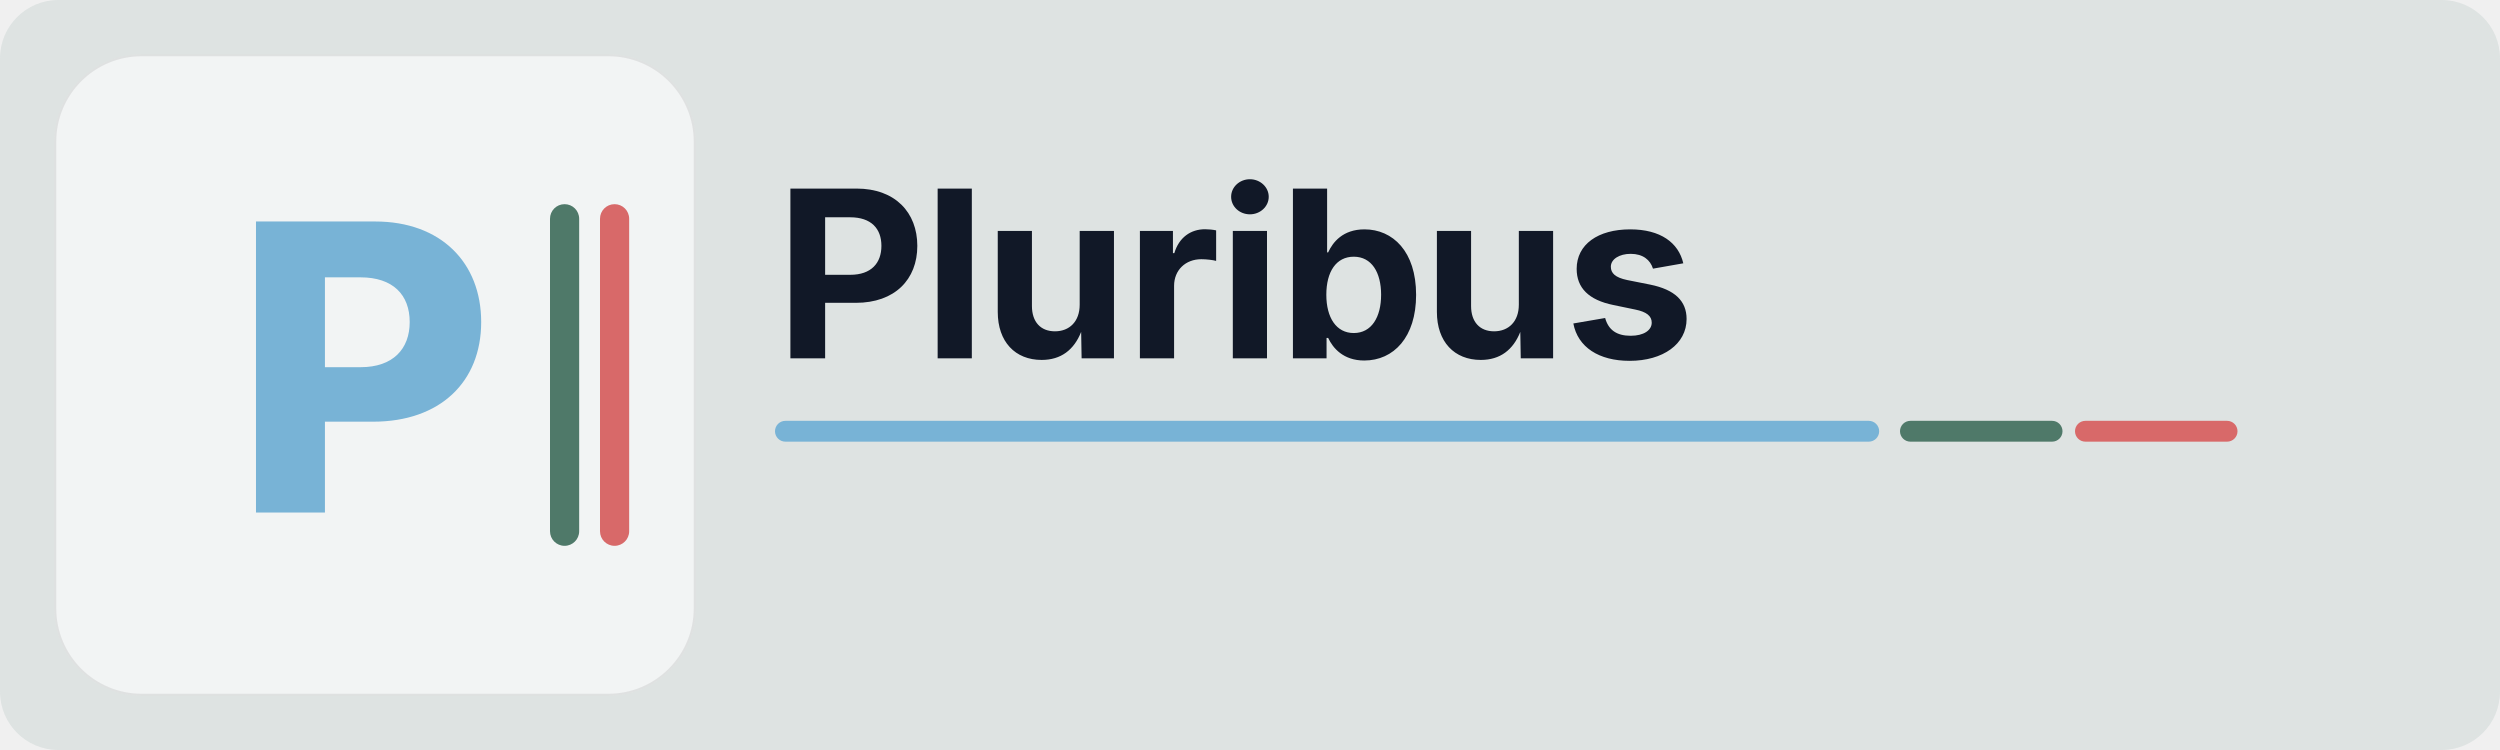
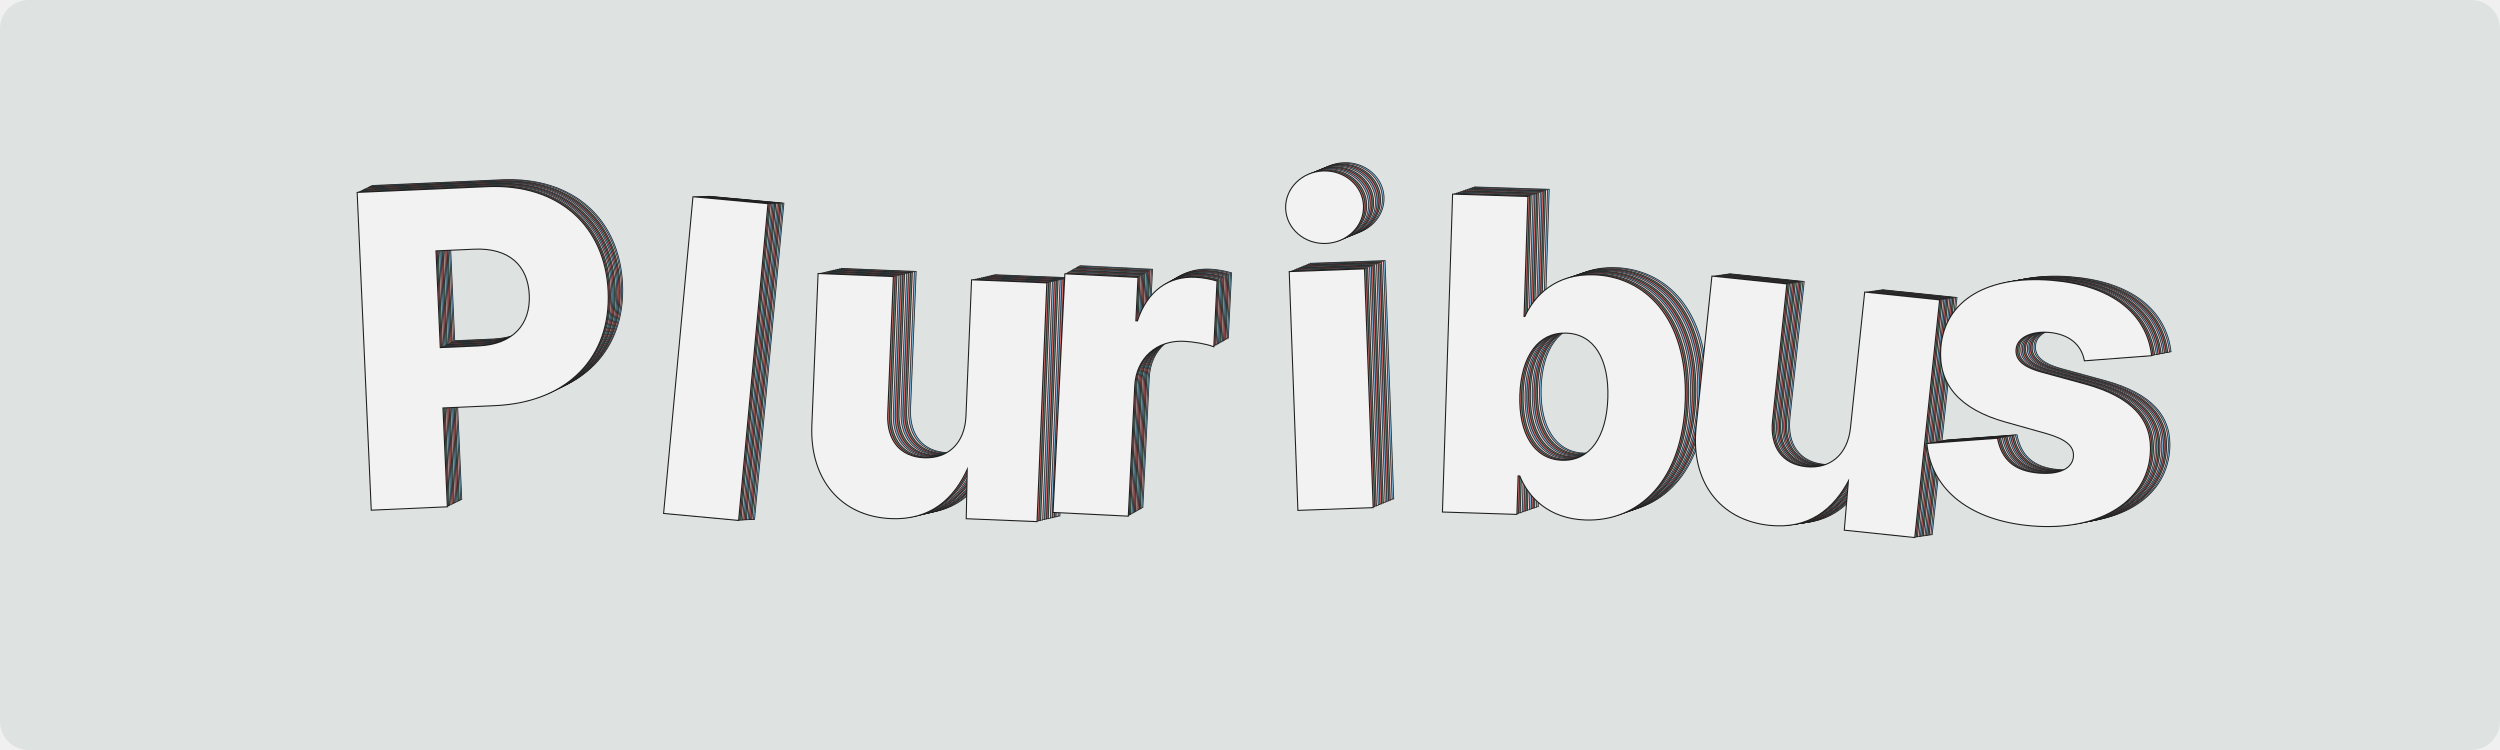
- <svg xmlns="http://www.w3.org/2000/svg" width="1200" height="360" viewBox="0 0 1200 360" fill="none">
-   <rect width="1200" height="360" rx="28" fill="#dee3e2" />
-   <g transform="translate(26,26)">
-     <rect width="308" height="308" rx="42" fill="white" fill-opacity="0.62" />
-     <rect x="0.5" y="0.5" width="307" height="307" rx="41.5" stroke="black" stroke-opacity="0.08" />
-     <text x="86" y="220" font-size="192" font-weight="800" font-family="Inter, SF Pro Text, -apple-system, Segoe UI, Roboto, Helvetica, Arial, sans-serif" fill="#78b3d6">P</text>
-     <rect x="238" y="72" width="14" height="164" rx="7" fill="#4f7969" />
-     <rect x="262" y="72" width="14" height="164" rx="7" fill="#d86969" />
-   </g>
-   <g transform="translate(372, 0)">
-     <text x="0" y="172" font-size="112" font-weight="750" letter-spacing="-1.5" font-family="Inter, SF Pro Text, -apple-system, Segoe UI, Roboto, Helvetica, Arial, sans-serif" fill="#111827">Pluribus</text>
-     <rect x="0" y="202" width="530" height="10" rx="5" fill="#78b3d6" />
-     <rect x="540" y="202" width="78" height="10" rx="5" fill="#4f7969" />
-     <rect x="624" y="202" width="78" height="10" rx="5" fill="#d86969" />
+ <svg xmlns="http://www.w3.org/2000/svg" width="1400" height="420" viewBox="0 0 1400 420" fill="none">
+   <rect width="1400" height="420" rx="16" fill="#dee3e2" />
+   <g>
+     <g id="glyph-0" transform="rotate(-2.542189 194.38 286)">
+       <text x="202.77" y="282.363" font-size="244" font-weight="800" fill="#78b3d6" stroke="#1e1e1e" stroke-width="0.8" paint-order="stroke" font-family="Inter, SF Pro Text, -apple-system, Segoe UI, Roboto, Helvetica, Arial, sans-serif">P</text>
+       <text x="202.071" y="282.666" font-size="244" font-weight="800" fill="#fccbcb" stroke="#1e1e1e" stroke-width="0.8" paint-order="stroke" font-family="Inter, SF Pro Text, -apple-system, Segoe UI, Roboto, Helvetica, Arial, sans-serif">P</text>
+       <text x="201.372" y="282.969" font-size="244" font-weight="800" fill="#4f7969" stroke="#1e1e1e" stroke-width="0.8" paint-order="stroke" font-family="Inter, SF Pro Text, -apple-system, Segoe UI, Roboto, Helvetica, Arial, sans-serif">P</text>
+       <text x="200.673" y="283.272" font-size="244" font-weight="800" fill="#d86969" stroke="#1e1e1e" stroke-width="0.8" paint-order="stroke" font-family="Inter, SF Pro Text, -apple-system, Segoe UI, Roboto, Helvetica, Arial, sans-serif">P</text>
+       <text x="199.973" y="283.576" font-size="244" font-weight="800" fill="#78b3d6" stroke="#1e1e1e" stroke-width="0.8" paint-order="stroke" font-family="Inter, SF Pro Text, -apple-system, Segoe UI, Roboto, Helvetica, Arial, sans-serif">P</text>
+       <text x="199.274" y="283.879" font-size="244" font-weight="800" fill="#fccbcb" stroke="#1e1e1e" stroke-width="0.8" paint-order="stroke" font-family="Inter, SF Pro Text, -apple-system, Segoe UI, Roboto, Helvetica, Arial, sans-serif">P</text>
+       <text x="198.575" y="284.182" font-size="244" font-weight="800" fill="#4f7969" stroke="#1e1e1e" stroke-width="0.8" paint-order="stroke" font-family="Inter, SF Pro Text, -apple-system, Segoe UI, Roboto, Helvetica, Arial, sans-serif">P</text>
+       <text x="197.876" y="284.485" font-size="244" font-weight="800" fill="#d86969" stroke="#1e1e1e" stroke-width="0.8" paint-order="stroke" font-family="Inter, SF Pro Text, -apple-system, Segoe UI, Roboto, Helvetica, Arial, sans-serif">P</text>
+       <text x="197.177" y="284.788" font-size="244" font-weight="800" fill="#78b3d6" stroke="#1e1e1e" stroke-width="0.8" paint-order="stroke" font-family="Inter, SF Pro Text, -apple-system, Segoe UI, Roboto, Helvetica, Arial, sans-serif">P</text>
+       <text x="196.478" y="285.091" font-size="244" font-weight="800" fill="#fccbcb" stroke="#1e1e1e" stroke-width="0.8" paint-order="stroke" font-family="Inter, SF Pro Text, -apple-system, Segoe UI, Roboto, Helvetica, Arial, sans-serif">P</text>
+       <text x="195.778" y="285.394" font-size="244" font-weight="800" fill="#4f7969" stroke="#1e1e1e" stroke-width="0.8" paint-order="stroke" font-family="Inter, SF Pro Text, -apple-system, Segoe UI, Roboto, Helvetica, Arial, sans-serif">P</text>
+       <text x="195.079" y="285.697" font-size="244" font-weight="800" fill="#d86969" stroke="#1e1e1e" stroke-width="0.8" paint-order="stroke" font-family="Inter, SF Pro Text, -apple-system, Segoe UI, Roboto, Helvetica, Arial, sans-serif">P</text>
+       <text x="194.38" y="286" font-size="244" font-weight="800" fill="#f2f2f2" stroke="#1e1e1e" stroke-width="1.2" paint-order="stroke" font-family="Inter, SF Pro Text, -apple-system, Segoe UI, Roboto, Helvetica, Arial, sans-serif">P</text>
+     </g>
+     <g id="glyph-1" transform="rotate(5.296325 358.3 286)">
+       <text x="367.292" y="284.743" font-size="244" font-weight="800" fill="#78b3d6" stroke="#1e1e1e" stroke-width="0.8" paint-order="stroke" font-family="Inter, SF Pro Text, -apple-system, Segoe UI, Roboto, Helvetica, Arial, sans-serif">l</text>
+       <text x="366.542" y="284.847" font-size="244" font-weight="800" fill="#fccbcb" stroke="#1e1e1e" stroke-width="0.8" paint-order="stroke" font-family="Inter, SF Pro Text, -apple-system, Segoe UI, Roboto, Helvetica, Arial, sans-serif">l</text>
+       <text x="365.793" y="284.952" font-size="244" font-weight="800" fill="#4f7969" stroke="#1e1e1e" stroke-width="0.8" paint-order="stroke" font-family="Inter, SF Pro Text, -apple-system, Segoe UI, Roboto, Helvetica, Arial, sans-serif">l</text>
+       <text x="365.044" y="285.057" font-size="244" font-weight="800" fill="#d86969" stroke="#1e1e1e" stroke-width="0.8" paint-order="stroke" font-family="Inter, SF Pro Text, -apple-system, Segoe UI, Roboto, Helvetica, Arial, sans-serif">l</text>
+       <text x="364.294" y="285.162" font-size="244" font-weight="800" fill="#78b3d6" stroke="#1e1e1e" stroke-width="0.8" paint-order="stroke" font-family="Inter, SF Pro Text, -apple-system, Segoe UI, Roboto, Helvetica, Arial, sans-serif">l</text>
+       <text x="363.545" y="285.266" font-size="244" font-weight="800" fill="#fccbcb" stroke="#1e1e1e" stroke-width="0.8" paint-order="stroke" font-family="Inter, SF Pro Text, -apple-system, Segoe UI, Roboto, Helvetica, Arial, sans-serif">l</text>
+       <text x="362.796" y="285.371" font-size="244" font-weight="800" fill="#4f7969" stroke="#1e1e1e" stroke-width="0.8" paint-order="stroke" font-family="Inter, SF Pro Text, -apple-system, Segoe UI, Roboto, Helvetica, Arial, sans-serif">l</text>
+       <text x="362.047" y="285.476" font-size="244" font-weight="800" fill="#d86969" stroke="#1e1e1e" stroke-width="0.8" paint-order="stroke" font-family="Inter, SF Pro Text, -apple-system, Segoe UI, Roboto, Helvetica, Arial, sans-serif">l</text>
+       <text x="361.297" y="285.581" font-size="244" font-weight="800" fill="#78b3d6" stroke="#1e1e1e" stroke-width="0.8" paint-order="stroke" font-family="Inter, SF Pro Text, -apple-system, Segoe UI, Roboto, Helvetica, Arial, sans-serif">l</text>
+       <text x="360.548" y="285.686" font-size="244" font-weight="800" fill="#fccbcb" stroke="#1e1e1e" stroke-width="0.8" paint-order="stroke" font-family="Inter, SF Pro Text, -apple-system, Segoe UI, Roboto, Helvetica, Arial, sans-serif">l</text>
+       <text x="359.799" y="285.79" font-size="244" font-weight="800" fill="#4f7969" stroke="#1e1e1e" stroke-width="0.8" paint-order="stroke" font-family="Inter, SF Pro Text, -apple-system, Segoe UI, Roboto, Helvetica, Arial, sans-serif">l</text>
+       <text x="359.049" y="285.895" font-size="244" font-weight="800" fill="#d86969" stroke="#1e1e1e" stroke-width="0.8" paint-order="stroke" font-family="Inter, SF Pro Text, -apple-system, Segoe UI, Roboto, Helvetica, Arial, sans-serif">l</text>
+       <text x="358.3" y="286" font-size="244" font-weight="800" fill="#f2f2f2" stroke="#1e1e1e" stroke-width="1.2" paint-order="stroke" font-family="Inter, SF Pro Text, -apple-system, Segoe UI, Roboto, Helvetica, Arial, sans-serif">l</text>
+     </g>
+     <g id="glyph-2" transform="rotate(2.352046 439.26 286)">
+       <text x="452.053" y="282.47" font-size="244" font-weight="800" fill="#78b3d6" stroke="#1e1e1e" stroke-width="0.8" paint-order="stroke" font-family="Inter, SF Pro Text, -apple-system, Segoe UI, Roboto, Helvetica, Arial, sans-serif">u</text>
+       <text x="450.987" y="282.764" font-size="244" font-weight="800" fill="#fccbcb" stroke="#1e1e1e" stroke-width="0.8" paint-order="stroke" font-family="Inter, SF Pro Text, -apple-system, Segoe UI, Roboto, Helvetica, Arial, sans-serif">u</text>
+       <text x="449.921" y="283.058" font-size="244" font-weight="800" fill="#4f7969" stroke="#1e1e1e" stroke-width="0.8" paint-order="stroke" font-family="Inter, SF Pro Text, -apple-system, Segoe UI, Roboto, Helvetica, Arial, sans-serif">u</text>
+       <text x="448.855" y="283.352" font-size="244" font-weight="800" fill="#d86969" stroke="#1e1e1e" stroke-width="0.8" paint-order="stroke" font-family="Inter, SF Pro Text, -apple-system, Segoe UI, Roboto, Helvetica, Arial, sans-serif">u</text>
+       <text x="447.789" y="283.647" font-size="244" font-weight="800" fill="#78b3d6" stroke="#1e1e1e" stroke-width="0.8" paint-order="stroke" font-family="Inter, SF Pro Text, -apple-system, Segoe UI, Roboto, Helvetica, Arial, sans-serif">u</text>
+       <text x="446.723" y="283.941" font-size="244" font-weight="800" fill="#fccbcb" stroke="#1e1e1e" stroke-width="0.8" paint-order="stroke" font-family="Inter, SF Pro Text, -apple-system, Segoe UI, Roboto, Helvetica, Arial, sans-serif">u</text>
+       <text x="445.657" y="284.235" font-size="244" font-weight="800" fill="#4f7969" stroke="#1e1e1e" stroke-width="0.8" paint-order="stroke" font-family="Inter, SF Pro Text, -apple-system, Segoe UI, Roboto, Helvetica, Arial, sans-serif">u</text>
+       <text x="444.59" y="284.529" font-size="244" font-weight="800" fill="#d86969" stroke="#1e1e1e" stroke-width="0.8" paint-order="stroke" font-family="Inter, SF Pro Text, -apple-system, Segoe UI, Roboto, Helvetica, Arial, sans-serif">u</text>
+       <text x="443.524" y="284.823" font-size="244" font-weight="800" fill="#78b3d6" stroke="#1e1e1e" stroke-width="0.8" paint-order="stroke" font-family="Inter, SF Pro Text, -apple-system, Segoe UI, Roboto, Helvetica, Arial, sans-serif">u</text>
+       <text x="442.458" y="285.117" font-size="244" font-weight="800" fill="#fccbcb" stroke="#1e1e1e" stroke-width="0.8" paint-order="stroke" font-family="Inter, SF Pro Text, -apple-system, Segoe UI, Roboto, Helvetica, Arial, sans-serif">u</text>
+       <text x="441.392" y="285.412" font-size="244" font-weight="800" fill="#4f7969" stroke="#1e1e1e" stroke-width="0.8" paint-order="stroke" font-family="Inter, SF Pro Text, -apple-system, Segoe UI, Roboto, Helvetica, Arial, sans-serif">u</text>
+       <text x="440.326" y="285.706" font-size="244" font-weight="800" fill="#d86969" stroke="#1e1e1e" stroke-width="0.8" paint-order="stroke" font-family="Inter, SF Pro Text, -apple-system, Segoe UI, Roboto, Helvetica, Arial, sans-serif">u</text>
+       <text x="439.26" y="286" font-size="244" font-weight="800" fill="#f2f2f2" stroke="#1e1e1e" stroke-width="1.2" paint-order="stroke" font-family="Inter, SF Pro Text, -apple-system, Segoe UI, Roboto, Helvetica, Arial, sans-serif">u</text>
+     </g>
+     <g id="glyph-3" transform="rotate(2.837629 576.34 286)">
+       <text x="584.377" y="280.902" font-size="244" font-weight="800" fill="#78b3d6" stroke="#1e1e1e" stroke-width="0.8" paint-order="stroke" font-family="Inter, SF Pro Text, -apple-system, Segoe UI, Roboto, Helvetica, Arial, sans-serif">r</text>
+       <text x="583.708" y="281.327" font-size="244" font-weight="800" fill="#fccbcb" stroke="#1e1e1e" stroke-width="0.8" paint-order="stroke" font-family="Inter, SF Pro Text, -apple-system, Segoe UI, Roboto, Helvetica, Arial, sans-serif">r</text>
+       <text x="583.038" y="281.752" font-size="244" font-weight="800" fill="#4f7969" stroke="#1e1e1e" stroke-width="0.8" paint-order="stroke" font-family="Inter, SF Pro Text, -apple-system, Segoe UI, Roboto, Helvetica, Arial, sans-serif">r</text>
+       <text x="582.368" y="282.177" font-size="244" font-weight="800" fill="#d86969" stroke="#1e1e1e" stroke-width="0.8" paint-order="stroke" font-family="Inter, SF Pro Text, -apple-system, Segoe UI, Roboto, Helvetica, Arial, sans-serif">r</text>
+       <text x="581.698" y="282.601" font-size="244" font-weight="800" fill="#78b3d6" stroke="#1e1e1e" stroke-width="0.8" paint-order="stroke" font-family="Inter, SF Pro Text, -apple-system, Segoe UI, Roboto, Helvetica, Arial, sans-serif">r</text>
+       <text x="581.029" y="283.026" font-size="244" font-weight="800" fill="#fccbcb" stroke="#1e1e1e" stroke-width="0.8" paint-order="stroke" font-family="Inter, SF Pro Text, -apple-system, Segoe UI, Roboto, Helvetica, Arial, sans-serif">r</text>
+       <text x="580.359" y="283.451" font-size="244" font-weight="800" fill="#4f7969" stroke="#1e1e1e" stroke-width="0.8" paint-order="stroke" font-family="Inter, SF Pro Text, -apple-system, Segoe UI, Roboto, Helvetica, Arial, sans-serif">r</text>
+       <text x="579.689" y="283.876" font-size="244" font-weight="800" fill="#d86969" stroke="#1e1e1e" stroke-width="0.8" paint-order="stroke" font-family="Inter, SF Pro Text, -apple-system, Segoe UI, Roboto, Helvetica, Arial, sans-serif">r</text>
+       <text x="579.019" y="284.301" font-size="244" font-weight="800" fill="#78b3d6" stroke="#1e1e1e" stroke-width="0.8" paint-order="stroke" font-family="Inter, SF Pro Text, -apple-system, Segoe UI, Roboto, Helvetica, Arial, sans-serif">r</text>
+       <text x="578.349" y="284.726" font-size="244" font-weight="800" fill="#fccbcb" stroke="#1e1e1e" stroke-width="0.8" paint-order="stroke" font-family="Inter, SF Pro Text, -apple-system, Segoe UI, Roboto, Helvetica, Arial, sans-serif">r</text>
+       <text x="577.68" y="285.15" font-size="244" font-weight="800" fill="#4f7969" stroke="#1e1e1e" stroke-width="0.8" paint-order="stroke" font-family="Inter, SF Pro Text, -apple-system, Segoe UI, Roboto, Helvetica, Arial, sans-serif">r</text>
+       <text x="577.01" y="285.575" font-size="244" font-weight="800" fill="#d86969" stroke="#1e1e1e" stroke-width="0.8" paint-order="stroke" font-family="Inter, SF Pro Text, -apple-system, Segoe UI, Roboto, Helvetica, Arial, sans-serif">r</text>
+       <text x="576.34" y="286" font-size="244" font-weight="800" fill="#f2f2f2" stroke="#1e1e1e" stroke-width="1.2" paint-order="stroke" font-family="Inter, SF Pro Text, -apple-system, Segoe UI, Roboto, Helvetica, Arial, sans-serif">r</text>
+     </g>
+     <g id="glyph-4" transform="rotate(-2.082709 713.42 286)">
+       <text x="725.239" y="281.651" font-size="244" font-weight="800" fill="#78b3d6" stroke="#1e1e1e" stroke-width="0.8" paint-order="stroke" font-family="Inter, SF Pro Text, -apple-system, Segoe UI, Roboto, Helvetica, Arial, sans-serif">i</text>
+       <text x="724.254" y="282.014" font-size="244" font-weight="800" fill="#fccbcb" stroke="#1e1e1e" stroke-width="0.8" paint-order="stroke" font-family="Inter, SF Pro Text, -apple-system, Segoe UI, Roboto, Helvetica, Arial, sans-serif">i</text>
+       <text x="723.269" y="282.376" font-size="244" font-weight="800" fill="#4f7969" stroke="#1e1e1e" stroke-width="0.8" paint-order="stroke" font-family="Inter, SF Pro Text, -apple-system, Segoe UI, Roboto, Helvetica, Arial, sans-serif">i</text>
+       <text x="722.284" y="282.738" font-size="244" font-weight="800" fill="#d86969" stroke="#1e1e1e" stroke-width="0.8" paint-order="stroke" font-family="Inter, SF Pro Text, -apple-system, Segoe UI, Roboto, Helvetica, Arial, sans-serif">i</text>
+       <text x="721.299" y="283.101" font-size="244" font-weight="800" fill="#78b3d6" stroke="#1e1e1e" stroke-width="0.8" paint-order="stroke" font-family="Inter, SF Pro Text, -apple-system, Segoe UI, Roboto, Helvetica, Arial, sans-serif">i</text>
+       <text x="720.315" y="283.463" font-size="244" font-weight="800" fill="#fccbcb" stroke="#1e1e1e" stroke-width="0.8" paint-order="stroke" font-family="Inter, SF Pro Text, -apple-system, Segoe UI, Roboto, Helvetica, Arial, sans-serif">i</text>
+       <text x="719.33" y="283.826" font-size="244" font-weight="800" fill="#4f7969" stroke="#1e1e1e" stroke-width="0.8" paint-order="stroke" font-family="Inter, SF Pro Text, -apple-system, Segoe UI, Roboto, Helvetica, Arial, sans-serif">i</text>
+       <text x="718.345" y="284.188" font-size="244" font-weight="800" fill="#d86969" stroke="#1e1e1e" stroke-width="0.8" paint-order="stroke" font-family="Inter, SF Pro Text, -apple-system, Segoe UI, Roboto, Helvetica, Arial, sans-serif">i</text>
+       <text x="717.36" y="284.55" font-size="244" font-weight="800" fill="#78b3d6" stroke="#1e1e1e" stroke-width="0.8" paint-order="stroke" font-family="Inter, SF Pro Text, -apple-system, Segoe UI, Roboto, Helvetica, Arial, sans-serif">i</text>
+       <text x="716.375" y="284.913" font-size="244" font-weight="800" fill="#fccbcb" stroke="#1e1e1e" stroke-width="0.8" paint-order="stroke" font-family="Inter, SF Pro Text, -apple-system, Segoe UI, Roboto, Helvetica, Arial, sans-serif">i</text>
+       <text x="715.39" y="285.275" font-size="244" font-weight="800" fill="#4f7969" stroke="#1e1e1e" stroke-width="0.8" paint-order="stroke" font-family="Inter, SF Pro Text, -apple-system, Segoe UI, Roboto, Helvetica, Arial, sans-serif">i</text>
+       <text x="714.405" y="285.638" font-size="244" font-weight="800" fill="#d86969" stroke="#1e1e1e" stroke-width="0.8" paint-order="stroke" font-family="Inter, SF Pro Text, -apple-system, Segoe UI, Roboto, Helvetica, Arial, sans-serif">i</text>
+       <text x="713.42" y="286" font-size="244" font-weight="800" fill="#f2f2f2" stroke="#1e1e1e" stroke-width="1.2" paint-order="stroke" font-family="Inter, SF Pro Text, -apple-system, Segoe UI, Roboto, Helvetica, Arial, sans-serif">i</text>
+     </g>
+     <g id="glyph-5" transform="rotate(1.829553 794.38 286)">
+       <text x="806.325" y="281.448" font-size="244" font-weight="800" fill="#78b3d6" stroke="#1e1e1e" stroke-width="0.8" paint-order="stroke" font-family="Inter, SF Pro Text, -apple-system, Segoe UI, Roboto, Helvetica, Arial, sans-serif">b</text>
+       <text x="805.329" y="281.827" font-size="244" font-weight="800" fill="#fccbcb" stroke="#1e1e1e" stroke-width="0.8" paint-order="stroke" font-family="Inter, SF Pro Text, -apple-system, Segoe UI, Roboto, Helvetica, Arial, sans-serif">b</text>
+       <text x="804.334" y="282.207" font-size="244" font-weight="800" fill="#4f7969" stroke="#1e1e1e" stroke-width="0.8" paint-order="stroke" font-family="Inter, SF Pro Text, -apple-system, Segoe UI, Roboto, Helvetica, Arial, sans-serif">b</text>
+       <text x="803.339" y="282.586" font-size="244" font-weight="800" fill="#d86969" stroke="#1e1e1e" stroke-width="0.8" paint-order="stroke" font-family="Inter, SF Pro Text, -apple-system, Segoe UI, Roboto, Helvetica, Arial, sans-serif">b</text>
+       <text x="802.343" y="282.965" font-size="244" font-weight="800" fill="#78b3d6" stroke="#1e1e1e" stroke-width="0.8" paint-order="stroke" font-family="Inter, SF Pro Text, -apple-system, Segoe UI, Roboto, Helvetica, Arial, sans-serif">b</text>
+       <text x="801.348" y="283.345" font-size="244" font-weight="800" fill="#fccbcb" stroke="#1e1e1e" stroke-width="0.8" paint-order="stroke" font-family="Inter, SF Pro Text, -apple-system, Segoe UI, Roboto, Helvetica, Arial, sans-serif">b</text>
+       <text x="800.352" y="283.724" font-size="244" font-weight="800" fill="#4f7969" stroke="#1e1e1e" stroke-width="0.8" paint-order="stroke" font-family="Inter, SF Pro Text, -apple-system, Segoe UI, Roboto, Helvetica, Arial, sans-serif">b</text>
+       <text x="799.357" y="284.103" font-size="244" font-weight="800" fill="#d86969" stroke="#1e1e1e" stroke-width="0.8" paint-order="stroke" font-family="Inter, SF Pro Text, -apple-system, Segoe UI, Roboto, Helvetica, Arial, sans-serif">b</text>
+       <text x="798.362" y="284.483" font-size="244" font-weight="800" fill="#78b3d6" stroke="#1e1e1e" stroke-width="0.8" paint-order="stroke" font-family="Inter, SF Pro Text, -apple-system, Segoe UI, Roboto, Helvetica, Arial, sans-serif">b</text>
+       <text x="797.366" y="284.862" font-size="244" font-weight="800" fill="#fccbcb" stroke="#1e1e1e" stroke-width="0.8" paint-order="stroke" font-family="Inter, SF Pro Text, -apple-system, Segoe UI, Roboto, Helvetica, Arial, sans-serif">b</text>
+       <text x="796.371" y="285.241" font-size="244" font-weight="800" fill="#4f7969" stroke="#1e1e1e" stroke-width="0.8" paint-order="stroke" font-family="Inter, SF Pro Text, -apple-system, Segoe UI, Roboto, Helvetica, Arial, sans-serif">b</text>
+       <text x="795.375" y="285.621" font-size="244" font-weight="800" fill="#d86969" stroke="#1e1e1e" stroke-width="0.8" paint-order="stroke" font-family="Inter, SF Pro Text, -apple-system, Segoe UI, Roboto, Helvetica, Arial, sans-serif">b</text>
+       <text x="794.38" y="286" font-size="244" font-weight="800" fill="#f2f2f2" stroke="#1e1e1e" stroke-width="1.2" paint-order="stroke" font-family="Inter, SF Pro Text, -apple-system, Segoe UI, Roboto, Helvetica, Arial, sans-serif">b</text>
+     </g>
+     <g id="glyph-6" transform="rotate(5.969738 931.46 286)">
+       <text x="941.14" y="283.519" font-size="244" font-weight="800" fill="#78b3d6" stroke="#1e1e1e" stroke-width="0.8" paint-order="stroke" font-family="Inter, SF Pro Text, -apple-system, Segoe UI, Roboto, Helvetica, Arial, sans-serif">u</text>
+       <text x="940.333" y="283.726" font-size="244" font-weight="800" fill="#fccbcb" stroke="#1e1e1e" stroke-width="0.8" paint-order="stroke" font-family="Inter, SF Pro Text, -apple-system, Segoe UI, Roboto, Helvetica, Arial, sans-serif">u</text>
+       <text x="939.526" y="283.933" font-size="244" font-weight="800" fill="#4f7969" stroke="#1e1e1e" stroke-width="0.8" paint-order="stroke" font-family="Inter, SF Pro Text, -apple-system, Segoe UI, Roboto, Helvetica, Arial, sans-serif">u</text>
+       <text x="938.72" y="284.14" font-size="244" font-weight="800" fill="#d86969" stroke="#1e1e1e" stroke-width="0.8" paint-order="stroke" font-family="Inter, SF Pro Text, -apple-system, Segoe UI, Roboto, Helvetica, Arial, sans-serif">u</text>
+       <text x="937.913" y="284.346" font-size="244" font-weight="800" fill="#78b3d6" stroke="#1e1e1e" stroke-width="0.8" paint-order="stroke" font-family="Inter, SF Pro Text, -apple-system, Segoe UI, Roboto, Helvetica, Arial, sans-serif">u</text>
+       <text x="937.106" y="284.553" font-size="244" font-weight="800" fill="#fccbcb" stroke="#1e1e1e" stroke-width="0.8" paint-order="stroke" font-family="Inter, SF Pro Text, -apple-system, Segoe UI, Roboto, Helvetica, Arial, sans-serif">u</text>
+       <text x="936.3" y="284.76" font-size="244" font-weight="800" fill="#4f7969" stroke="#1e1e1e" stroke-width="0.8" paint-order="stroke" font-family="Inter, SF Pro Text, -apple-system, Segoe UI, Roboto, Helvetica, Arial, sans-serif">u</text>
+       <text x="935.493" y="284.966" font-size="244" font-weight="800" fill="#d86969" stroke="#1e1e1e" stroke-width="0.8" paint-order="stroke" font-family="Inter, SF Pro Text, -apple-system, Segoe UI, Roboto, Helvetica, Arial, sans-serif">u</text>
+       <text x="934.687" y="285.173" font-size="244" font-weight="800" fill="#78b3d6" stroke="#1e1e1e" stroke-width="0.8" paint-order="stroke" font-family="Inter, SF Pro Text, -apple-system, Segoe UI, Roboto, Helvetica, Arial, sans-serif">u</text>
+       <text x="933.88" y="285.38" font-size="244" font-weight="800" fill="#fccbcb" stroke="#1e1e1e" stroke-width="0.8" paint-order="stroke" font-family="Inter, SF Pro Text, -apple-system, Segoe UI, Roboto, Helvetica, Arial, sans-serif">u</text>
+       <text x="933.073" y="285.587" font-size="244" font-weight="800" fill="#4f7969" stroke="#1e1e1e" stroke-width="0.8" paint-order="stroke" font-family="Inter, SF Pro Text, -apple-system, Segoe UI, Roboto, Helvetica, Arial, sans-serif">u</text>
+       <text x="932.267" y="285.793" font-size="244" font-weight="800" fill="#d86969" stroke="#1e1e1e" stroke-width="0.8" paint-order="stroke" font-family="Inter, SF Pro Text, -apple-system, Segoe UI, Roboto, Helvetica, Arial, sans-serif">u</text>
+       <text x="931.46" y="286" font-size="244" font-weight="800" fill="#f2f2f2" stroke="#1e1e1e" stroke-width="1.2" paint-order="stroke" font-family="Inter, SF Pro Text, -apple-system, Segoe UI, Roboto, Helvetica, Arial, sans-serif">u</text>
+     </g>
+     <g id="glyph-7" transform="rotate(4.700855 1068.54 286)">
+       <text x="1079.364" y="282.999" font-size="244" font-weight="800" fill="#78b3d6" stroke="#1e1e1e" stroke-width="0.8" paint-order="stroke" font-family="Inter, SF Pro Text, -apple-system, Segoe UI, Roboto, Helvetica, Arial, sans-serif">s</text>
+       <text x="1078.462" y="283.249" font-size="244" font-weight="800" fill="#fccbcb" stroke="#1e1e1e" stroke-width="0.8" paint-order="stroke" font-family="Inter, SF Pro Text, -apple-system, Segoe UI, Roboto, Helvetica, Arial, sans-serif">s</text>
+       <text x="1077.56" y="283.499" font-size="244" font-weight="800" fill="#4f7969" stroke="#1e1e1e" stroke-width="0.8" paint-order="stroke" font-family="Inter, SF Pro Text, -apple-system, Segoe UI, Roboto, Helvetica, Arial, sans-serif">s</text>
+       <text x="1076.658" y="283.749" font-size="244" font-weight="800" fill="#d86969" stroke="#1e1e1e" stroke-width="0.8" paint-order="stroke" font-family="Inter, SF Pro Text, -apple-system, Segoe UI, Roboto, Helvetica, Arial, sans-serif">s</text>
+       <text x="1075.756" y="283.999" font-size="244" font-weight="800" fill="#78b3d6" stroke="#1e1e1e" stroke-width="0.8" paint-order="stroke" font-family="Inter, SF Pro Text, -apple-system, Segoe UI, Roboto, Helvetica, Arial, sans-serif">s</text>
+       <text x="1074.854" y="284.249" font-size="244" font-weight="800" fill="#fccbcb" stroke="#1e1e1e" stroke-width="0.8" paint-order="stroke" font-family="Inter, SF Pro Text, -apple-system, Segoe UI, Roboto, Helvetica, Arial, sans-serif">s</text>
+       <text x="1073.952" y="284.499" font-size="244" font-weight="800" fill="#4f7969" stroke="#1e1e1e" stroke-width="0.8" paint-order="stroke" font-family="Inter, SF Pro Text, -apple-system, Segoe UI, Roboto, Helvetica, Arial, sans-serif">s</text>
+       <text x="1073.05" y="284.75" font-size="244" font-weight="800" fill="#d86969" stroke="#1e1e1e" stroke-width="0.8" paint-order="stroke" font-family="Inter, SF Pro Text, -apple-system, Segoe UI, Roboto, Helvetica, Arial, sans-serif">s</text>
+       <text x="1072.148" y="285" font-size="244" font-weight="800" fill="#78b3d6" stroke="#1e1e1e" stroke-width="0.8" paint-order="stroke" font-family="Inter, SF Pro Text, -apple-system, Segoe UI, Roboto, Helvetica, Arial, sans-serif">s</text>
+       <text x="1071.246" y="285.25" font-size="244" font-weight="800" fill="#fccbcb" stroke="#1e1e1e" stroke-width="0.8" paint-order="stroke" font-family="Inter, SF Pro Text, -apple-system, Segoe UI, Roboto, Helvetica, Arial, sans-serif">s</text>
+       <text x="1070.344" y="285.5" font-size="244" font-weight="800" fill="#4f7969" stroke="#1e1e1e" stroke-width="0.8" paint-order="stroke" font-family="Inter, SF Pro Text, -apple-system, Segoe UI, Roboto, Helvetica, Arial, sans-serif">s</text>
+       <text x="1069.442" y="285.75" font-size="244" font-weight="800" fill="#d86969" stroke="#1e1e1e" stroke-width="0.8" paint-order="stroke" font-family="Inter, SF Pro Text, -apple-system, Segoe UI, Roboto, Helvetica, Arial, sans-serif">s</text>
+       <text x="1068.54" y="286" font-size="244" font-weight="800" fill="#f2f2f2" stroke="#1e1e1e" stroke-width="1.2" paint-order="stroke" font-family="Inter, SF Pro Text, -apple-system, Segoe UI, Roboto, Helvetica, Arial, sans-serif">s</text>
+     </g>
  </g>
</svg>
